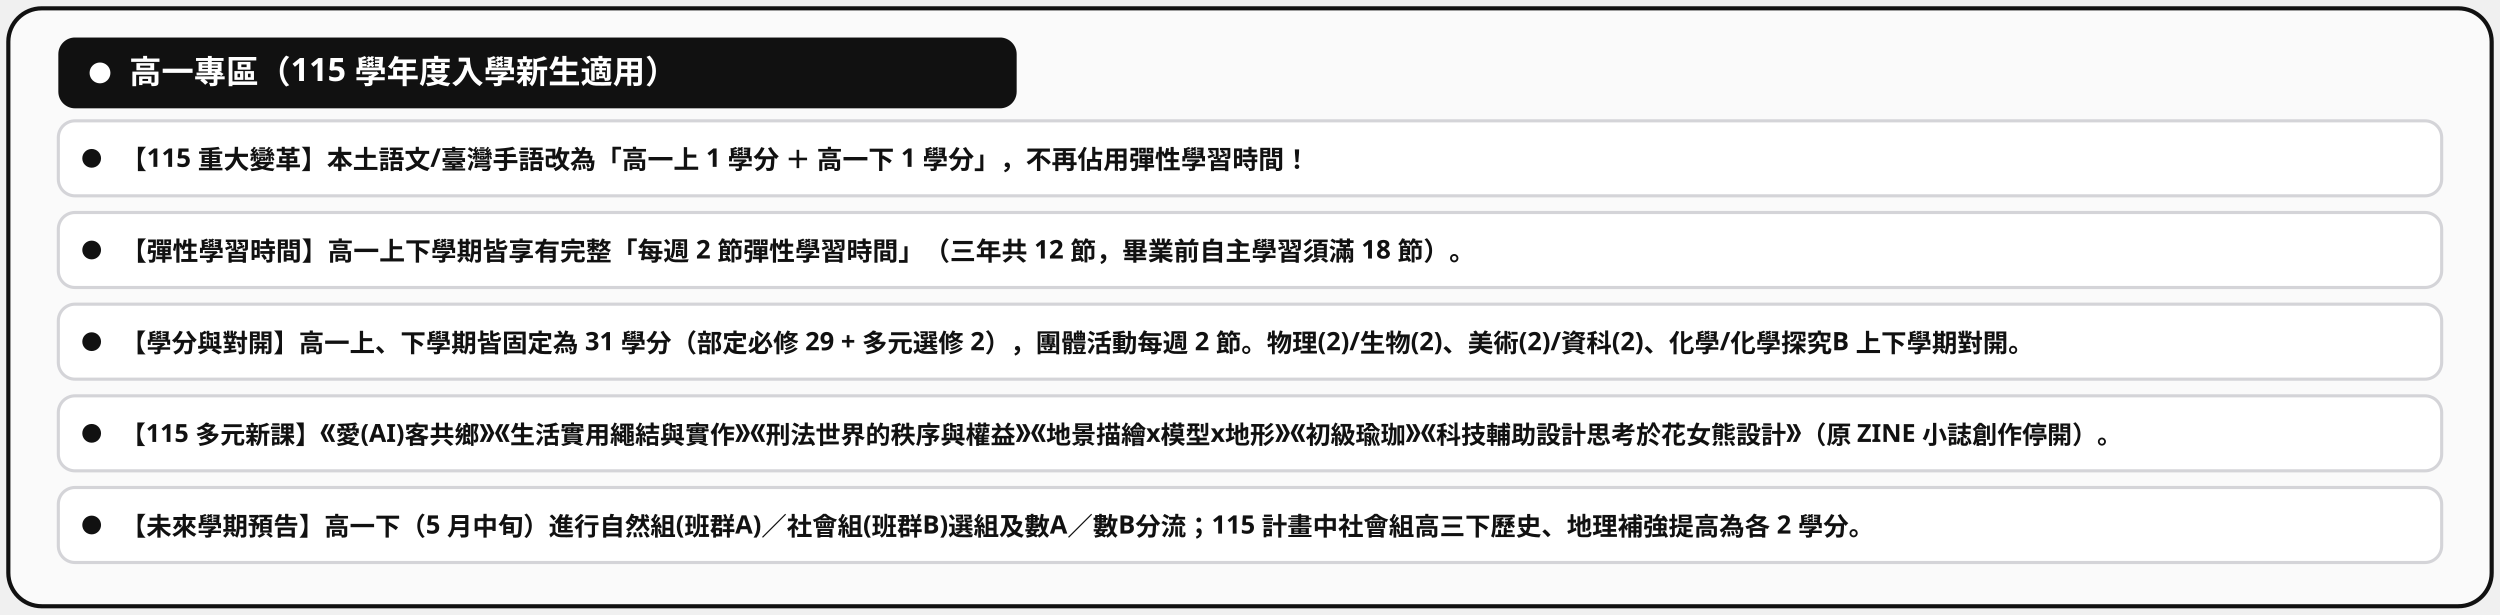
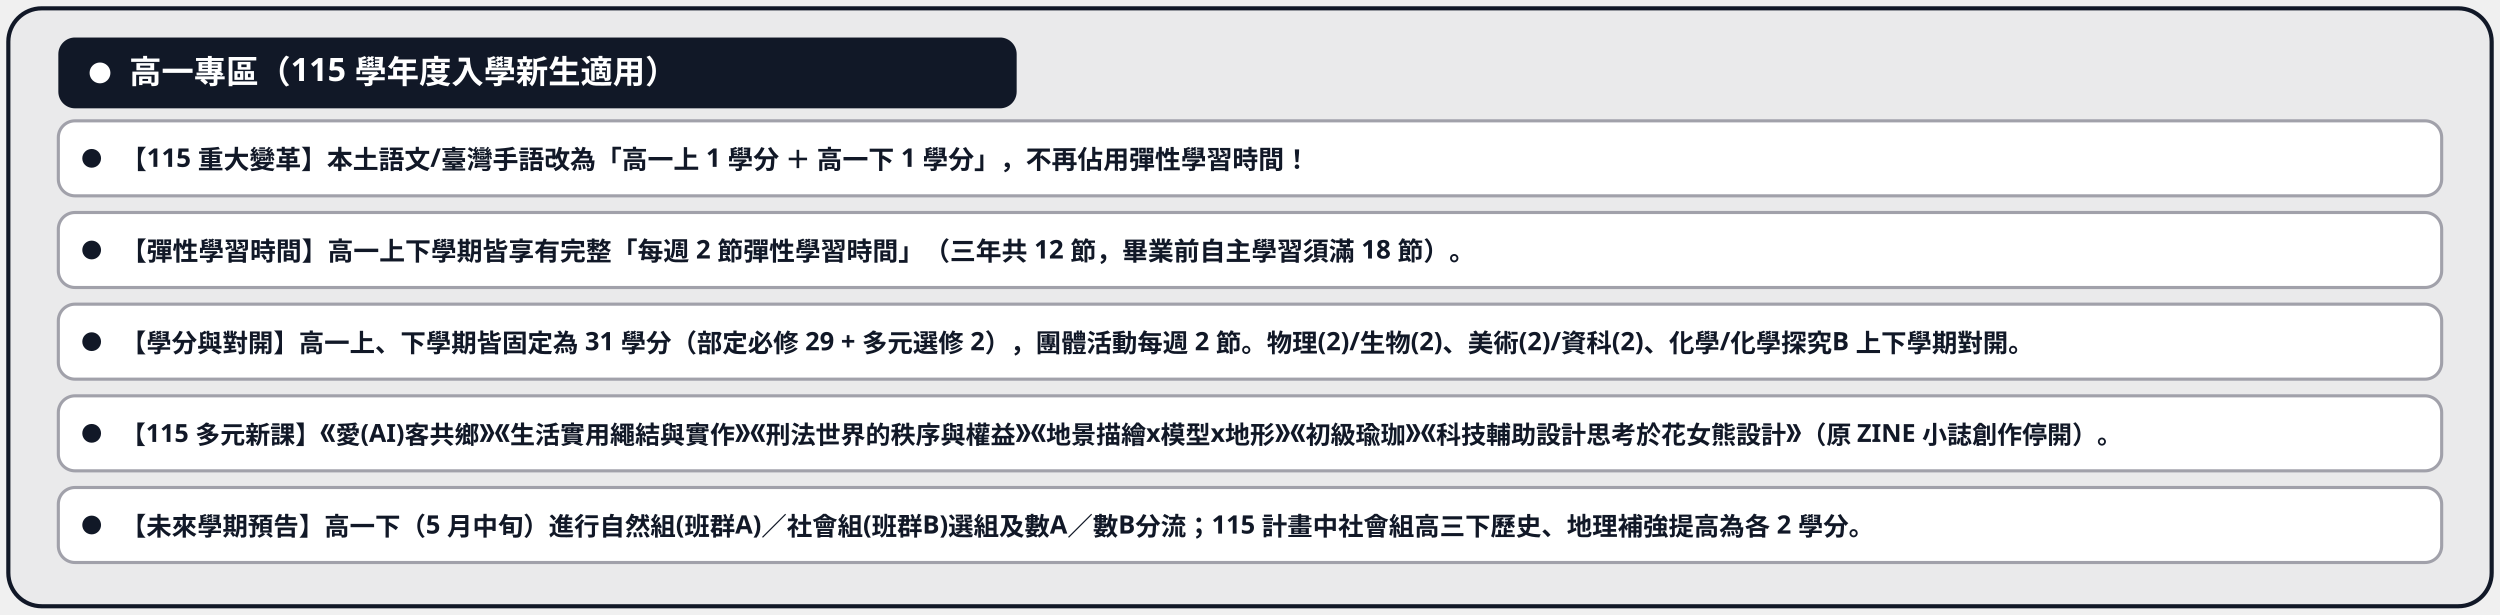
<svg xmlns="http://www.w3.org/2000/svg" viewBox="0 0 1200 295" width="100%" height="100%">
-   <rect x="4" y="4" width="1192" height="287" rx="16" fill="#FAFAFA" stroke="#111111" stroke-width="2" />
-   <rect x="28" y="18" width="460" height="34" rx="8" fill="#111111" />
+   <rect x="4" y="4" width="1192" height="287" rx="16" fill="#EAEAEB" stroke="#111827" stroke-width="2" />
+   <rect x="28" y="18" width="460" height="34" rx="8" fill="#111827" />
  <circle cx="48" cy="35" r="5" fill="#FFFFFF" />
  <text x="62" y="40" font-family="'Noto Sans TC', 'PingFang TC', sans-serif" font-size="15.5" font-weight="800" fill="#FFFFFF">高一專區（115 學年度入學新生適用）</text>
-   <rect x="28" y="58" width="1144" height="36" rx="8" fill="#FFFFFF" stroke="#D4D4D8" stroke-width="1.5" />
-   <circle cx="44" cy="76" r="4.5" fill="#111111" />
-   <text x="58" y="81" font-family="'Noto Sans TC', 'PingFang TC', 'Microsoft JhengHei', sans-serif" font-size="12.4" font-weight="600" fill="#111111">【115 重大變革】本土語文/臺灣手語改為「高一上 1 學分 ＋ 高一下 1 學分」，不再佔用彈性學習時間！</text>
-   <rect x="28" y="102" width="1144" height="36" rx="8" fill="#FFFFFF" stroke="#D4D4D8" stroke-width="1.5" />
-   <circle cx="44" cy="120" r="4.5" fill="#111111" />
-   <text x="58" y="125" font-family="'Noto Sans TC', 'PingFang TC', 'Microsoft JhengHei', sans-serif" font-size="12.4" font-weight="600" fill="#111111">【彈性學習時間】高一上下學期皆享有完整「每週 2 節彈性學習時間」（三年共 12 節，畢業前自主學習須滿 18 節）。</text>
-   <rect x="28" y="146" width="1144" height="36" rx="8" fill="#FFFFFF" stroke="#D4D4D8" stroke-width="1.5" />
-   <circle cx="44" cy="164" r="4.5" fill="#111111" />
-   <text x="58" y="169" font-family="'Noto Sans TC', 'PingFang TC', 'Microsoft JhengHei', sans-serif" font-size="12.2" font-weight="600" fill="#111111">【學分與對開】高一上、下學期皆固定為 31 學分（部定必修 29 + 多元選修 2），團體活動每週 2 節。物理(2)/生物(2)、美術(2)/資科(2)、化學/化學探究B 上下學期對開。</text>
-   <rect x="28" y="190" width="1144" height="36" rx="8" fill="#FFFFFF" stroke="#D4D4D8" stroke-width="1.5" />
-   <circle cx="44" cy="208" r="4.5" fill="#111111" />
-   <text x="58" y="213" font-family="'Noto Sans TC', 'PingFang TC', 'Microsoft JhengHei', sans-serif" font-size="12.0" font-weight="600" fill="#111111">【115 多元新課】《愛(AI)客共鄉》《生活實用繩結與實作》《刑法世界的秩序與權益》《地景描繪x模型x地形》《初級瑜珈》《科技輔助設計思考於花女熊設計》（原 ZINE 小誌創作停開）。</text>
-   <rect x="28" y="234" width="1144" height="36" rx="8" fill="#FFFFFF" stroke="#D4D4D8" stroke-width="1.5" />
-   <circle cx="44" cy="252" r="4.5" fill="#111111" />
-   <text x="58" y="257" font-family="'Noto Sans TC', 'PingFang TC', 'Microsoft JhengHei', sans-serif" font-size="12.2" font-weight="600" fill="#111111">【未來學期預告】高一下（5 月中旬）進行自然組(班群A)／社會組(班群B)選組及數A／數B分流；115 計畫中社會組高三下歷史、地理補強提高為各 2 學分。</text>
+   <rect x="28" y="58" width="1144" height="36" rx="8" fill="#FFFFFF" stroke="#A1A1AA" stroke-width="1.5" />
+   <circle cx="44" cy="76" r="4.5" fill="#111827" />
+   <text x="58" y="81" font-family="'Noto Sans TC', 'PingFang TC', 'Microsoft JhengHei', sans-serif" font-size="12.4" font-weight="600" fill="#111827">【115 重大變革】本土語文/臺灣手語改為「高一上 1 學分 ＋ 高一下 1 學分」，不再佔用彈性學習時間！</text>
+   <rect x="28" y="102" width="1144" height="36" rx="8" fill="#FFFFFF" stroke="#A1A1AA" stroke-width="1.5" />
+   <circle cx="44" cy="120" r="4.5" fill="#111827" />
+   <text x="58" y="125" font-family="'Noto Sans TC', 'PingFang TC', 'Microsoft JhengHei', sans-serif" font-size="12.4" font-weight="600" fill="#111827">【彈性學習時間】高一上下學期皆享有完整「每週 2 節彈性學習時間」（三年共 12 節，畢業前自主學習須滿 18 節）。</text>
+   <rect x="28" y="146" width="1144" height="36" rx="8" fill="#FFFFFF" stroke="#A1A1AA" stroke-width="1.5" />
+   <circle cx="44" cy="164" r="4.5" fill="#111827" />
+   <text x="58" y="169" font-family="'Noto Sans TC', 'PingFang TC', 'Microsoft JhengHei', sans-serif" font-size="12.2" font-weight="600" fill="#111827">【學分與對開】高一上、下學期皆固定為 31 學分（部定必修 29 + 多元選修 2），團體活動每週 2 節。物理(2)/生物(2)、美術(2)/資科(2)、化學/化學探究B 上下學期對開。</text>
+   <rect x="28" y="190" width="1144" height="36" rx="8" fill="#FFFFFF" stroke="#A1A1AA" stroke-width="1.5" />
+   <circle cx="44" cy="208" r="4.5" fill="#111827" />
+   <text x="58" y="213" font-family="'Noto Sans TC', 'PingFang TC', 'Microsoft JhengHei', sans-serif" font-size="12.0" font-weight="600" fill="#111827">【115 多元新課】《愛(AI)客共鄉》《生活實用繩結與實作》《刑法世界的秩序與權益》《地景描繪x模型x地形》《初級瑜珈》《科技輔助設計思考於花女熊設計》（原 ZINE 小誌創作停開）。</text>
+   <rect x="28" y="234" width="1144" height="36" rx="8" fill="#FFFFFF" stroke="#A1A1AA" stroke-width="1.5" />
+   <circle cx="44" cy="252" r="4.5" fill="#111827" />
+   <text x="58" y="257" font-family="'Noto Sans TC', 'PingFang TC', 'Microsoft JhengHei', sans-serif" font-size="12.2" font-weight="600" fill="#111827">【未來學期預告】高一下（5 月中旬）進行自然組(班群A)／社會組(班群B)選組及數A／數B分流；115 計畫中社會組高三下歷史、地理補強提高為各 2 學分。</text>
</svg>
